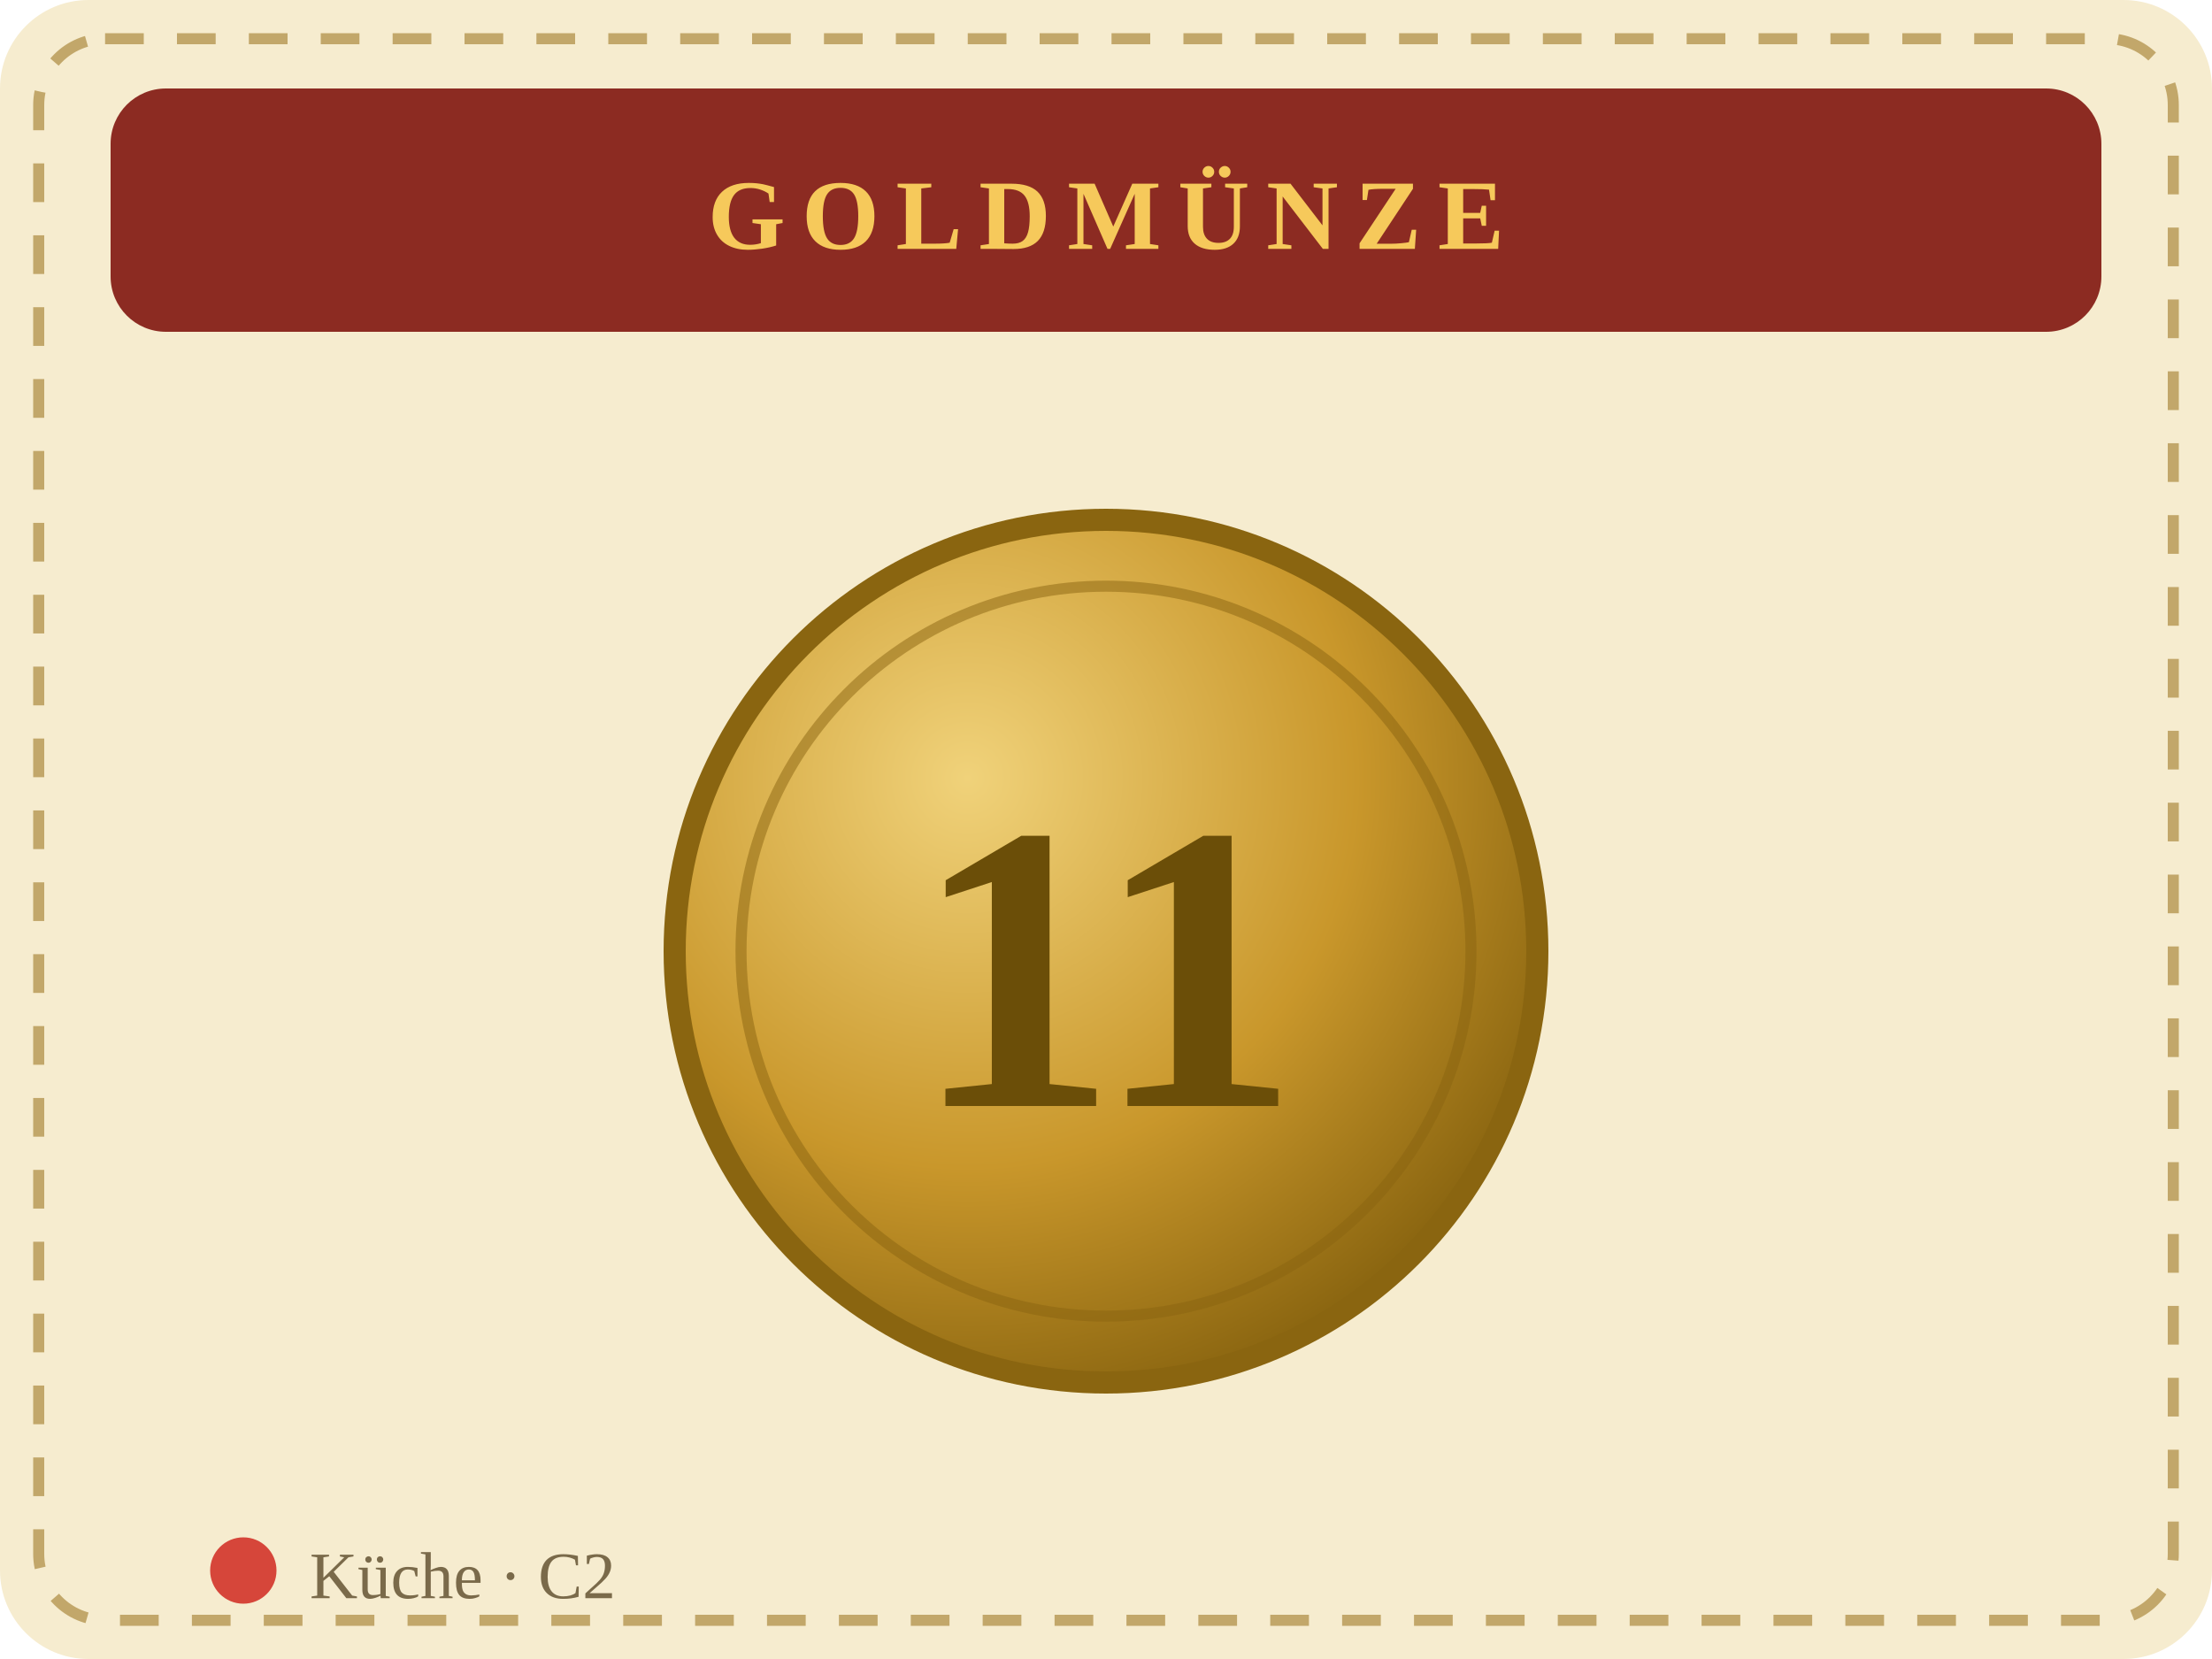
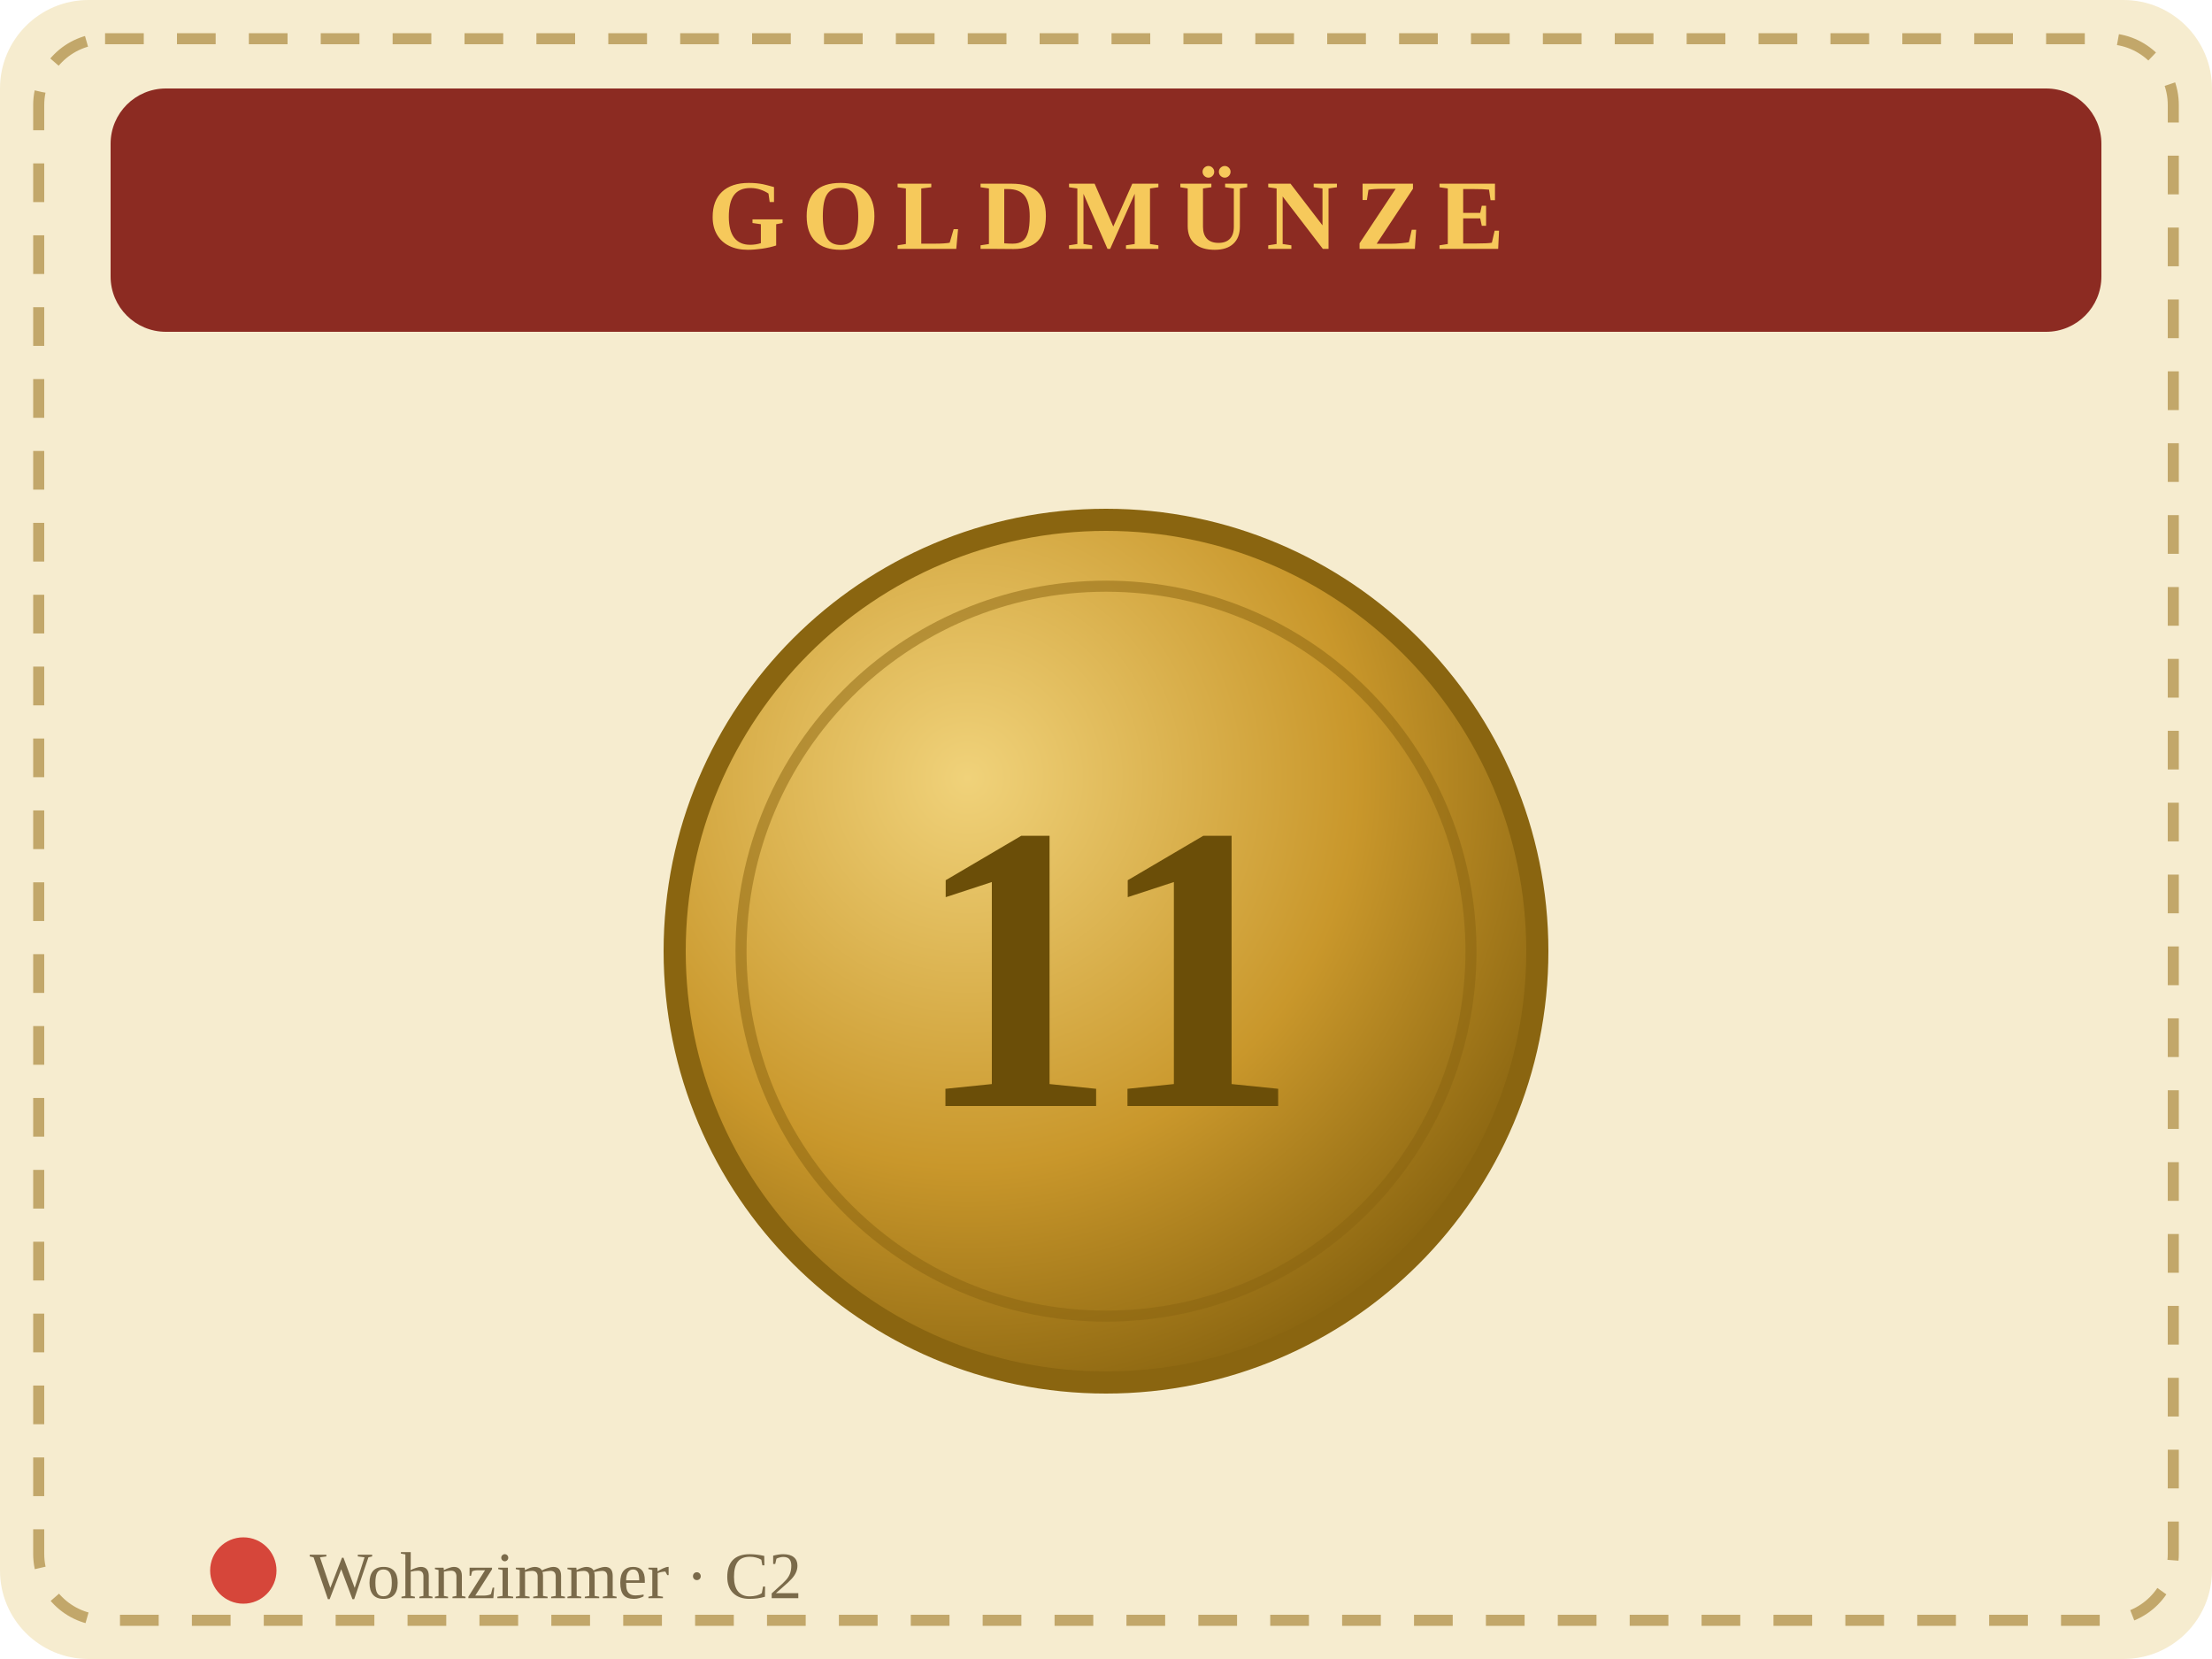
<svg xmlns="http://www.w3.org/2000/svg" viewBox="0 0 400 300" width="100mm" height="75mm" font-family="Georgia, 'Times New Roman', serif">
  <defs>
    <radialGradient id="c2-03-coin" cx="34%" cy="30%" r="75%">
      <stop offset="0" stop-color="#f0d27a" />
      <stop offset="0.6" stop-color="#c9972b" />
      <stop offset="1" stop-color="#8a6510" />
    </radialGradient>
  </defs>
  <rect x="0" y="0" width="400" height="300" rx="16" fill="#f6eccf" />
  <rect x="7" y="7" width="386" height="286" rx="12" fill="none" stroke="#c2a76a" stroke-width="2" stroke-dasharray="7 6" />
  <rect x="20" y="16" width="360" height="44" rx="10" fill="#8c2b22" />
  <text x="200" y="45" text-anchor="middle" fill="#f6c95b" font-size="18" font-weight="700" letter-spacing="3">GOLDMÜNZE</text>
  <circle cx="200" cy="172" r="78" fill="url(#c2-03-coin)" stroke="#8a6510" stroke-width="4" />
  <circle cx="200" cy="172" r="66" fill="none" stroke="#8a6510" stroke-width="2" stroke-opacity="0.5" />
  <text x="200" y="200" text-anchor="middle" fill="#6b4e08" font-size="74" font-weight="700">11</text>
  <circle cx="44" cy="284" r="6" fill="#d6463a" />
-   <text x="56" y="289" fill="#7a6a4a" font-size="12">Küche · C2</text>
+   <text x="56" y="289" fill="#7a6a4a" font-size="12">Wohnzimmer · C2</text>
</svg>
